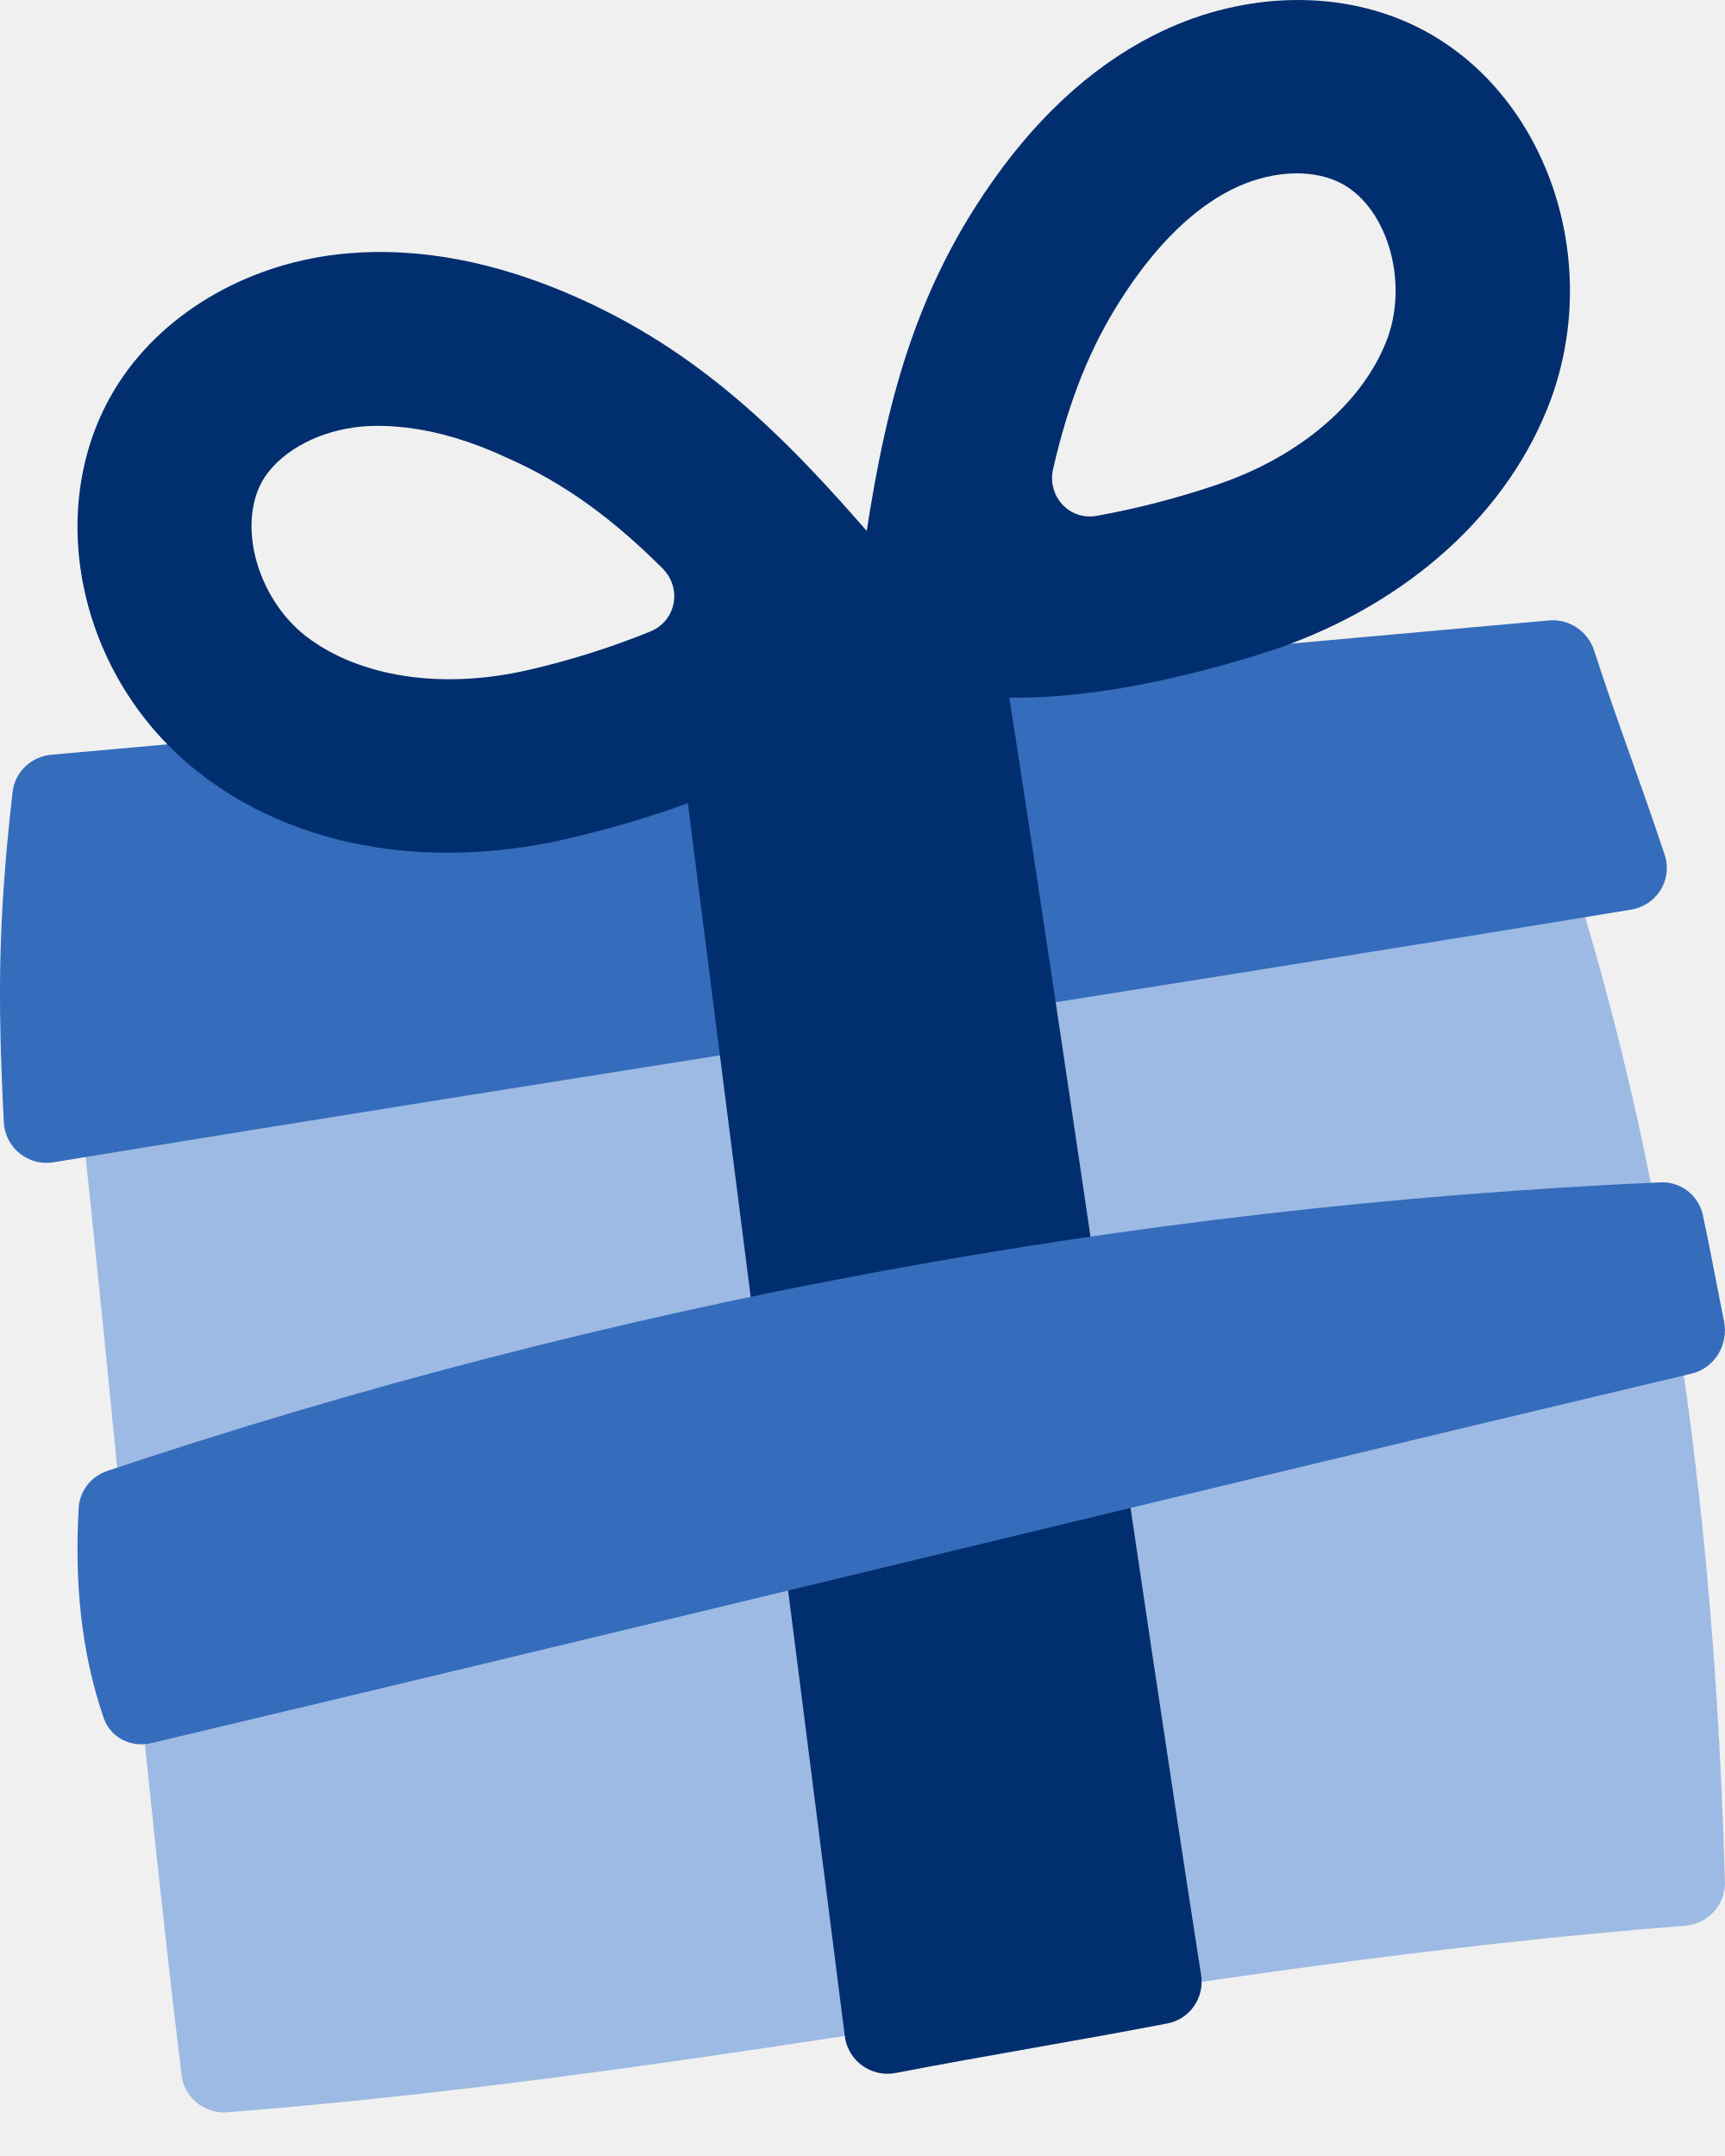
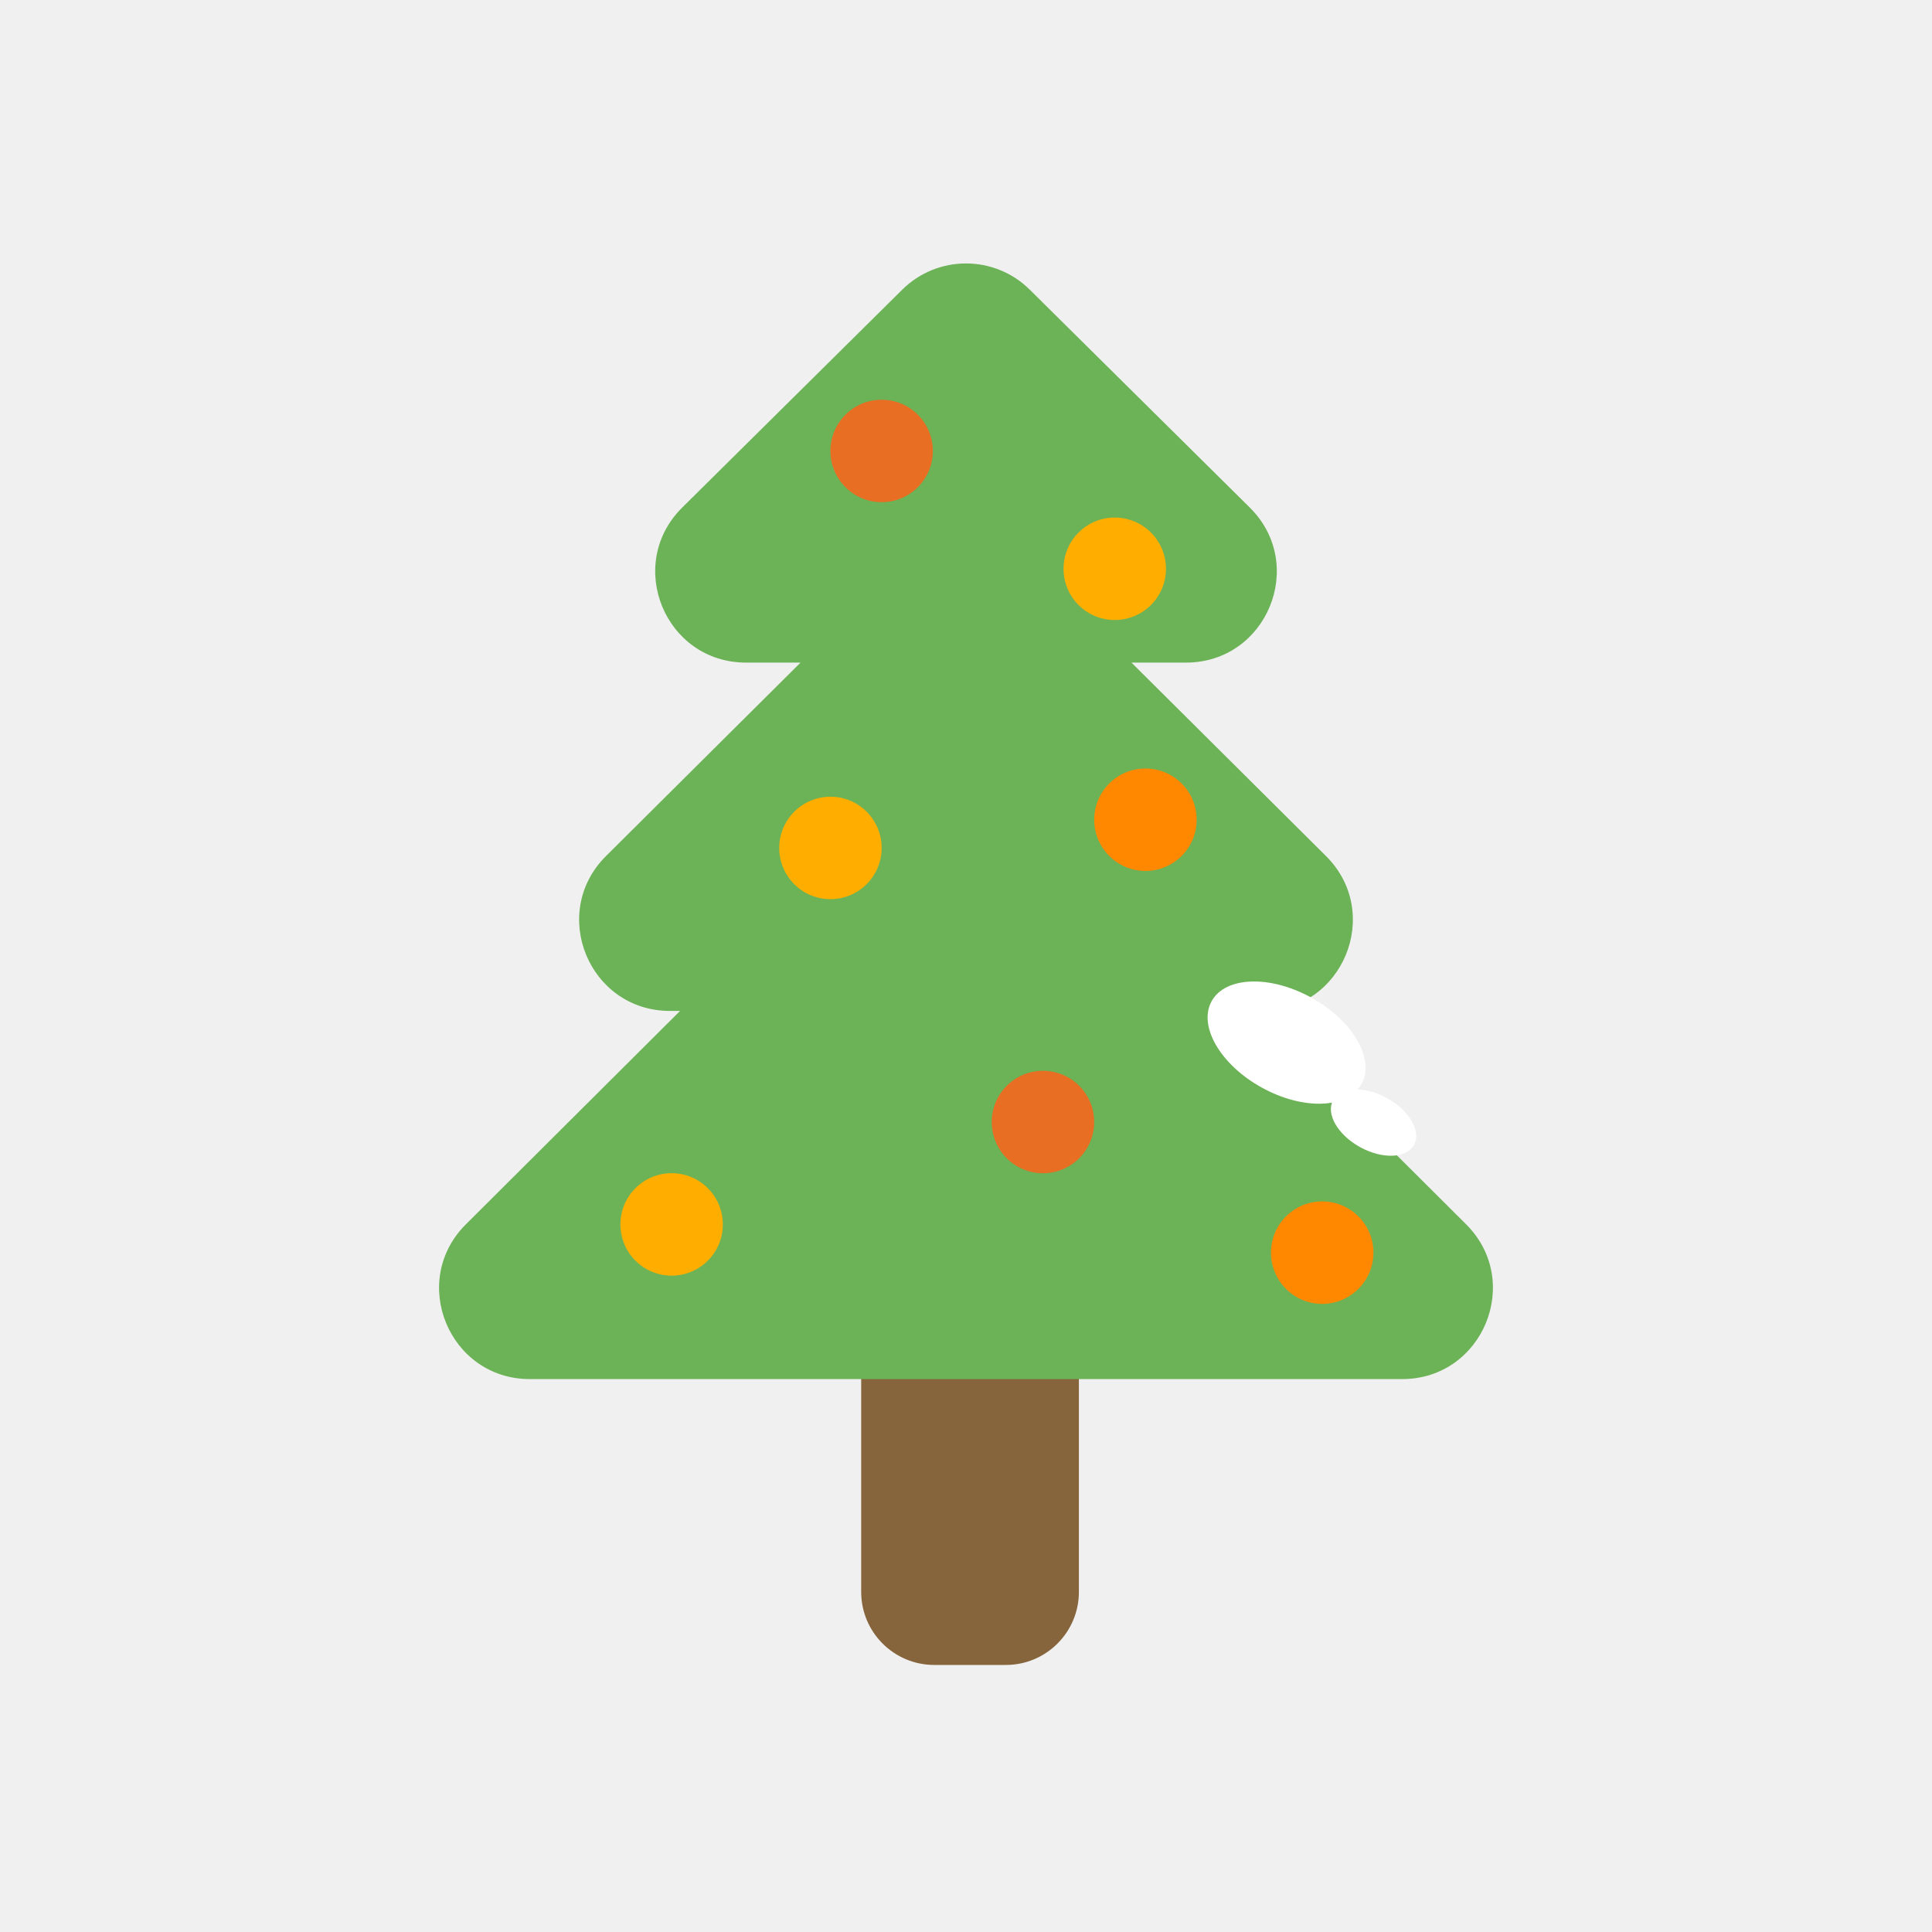
- <svg xmlns="http://www.w3.org/2000/svg" width="24" height="30" viewBox="0 0 24 30" fill="none">
-   <g id="Group 4486884">
-     <path id="Vector" d="M23.443 26.796C23.762 26.771 24.008 26.505 23.999 26.187C23.854 20.976 23.188 15.833 21.456 10.911C21.367 10.658 21.116 10.498 20.846 10.52C14.354 11.037 7.854 11.556 1.362 12.073C1.021 12.101 0.772 12.404 0.813 12.741C1.45 18.017 1.887 23.598 2.526 28.873C2.564 29.188 2.845 29.417 3.164 29.392C10.18 28.838 16.436 27.343 23.443 26.796Z" fill="#9CBAE3" />
-     <path id="Vector_2" d="M0.053 15.616C0.071 15.971 0.394 16.231 0.744 16.173C8.034 14.976 15.413 13.854 22.695 12.657C23.052 12.598 23.275 12.238 23.161 11.895C22.841 10.927 22.498 10.038 22.18 9.054C22.093 8.784 21.833 8.608 21.552 8.633C14.605 9.259 7.658 9.877 0.711 10.502C0.43 10.528 0.205 10.746 0.174 11.026C-0.026 12.805 -0.035 13.873 0.053 15.616Z" fill="#356DBC" />
-     <path id="Vector_3" d="M13.43 8.9C13.713 8.897 13.95 9.109 13.994 9.391C14.932 15.409 15.774 21.456 16.711 27.482C16.76 27.797 16.555 28.095 16.244 28.155C14.99 28.397 13.71 28.604 12.46 28.845C12.122 28.91 11.797 28.676 11.754 28.333C10.986 22.275 10.21 16.225 9.442 10.167C9.407 9.893 9.566 9.629 9.827 9.541C11.001 9.147 12.195 8.916 13.43 8.9Z" fill="#002E6E" />
-     <path id="Vector_4" d="M1.094 20.986C1.107 20.747 1.267 20.543 1.491 20.468C8.466 18.132 15.761 16.78 23.102 16.452C23.382 16.439 23.631 16.629 23.692 16.907C23.798 17.399 23.886 17.89 23.986 18.382C24.054 18.71 23.855 19.038 23.534 19.114C16.38 20.81 9.255 22.56 2.101 24.256C1.823 24.321 1.536 24.178 1.442 23.904C1.119 22.959 1.039 21.991 1.094 20.986Z" fill="#356DBC" />
-     <path id="Vector_5" d="M5.425 11.817C4.426 11.694 3.515 11.333 2.781 10.761C1.066 9.434 0.562 6.999 1.658 5.319C2.312 4.317 3.506 3.64 4.833 3.526C5.832 3.438 6.91 3.64 8.033 4.141C9.934 4.985 11.164 6.33 12.472 7.869L12.803 8.26C12.99 8.481 12.99 8.804 12.803 9.025L12.472 9.416C11.323 10.788 8.714 11.482 7.945 11.658C7.07 11.869 6.221 11.913 5.425 11.817ZM5.673 5.952C5.451 5.926 5.239 5.917 5.036 5.935C4.452 5.988 3.939 6.26 3.683 6.638C3.285 7.254 3.559 8.309 4.258 8.854C5.001 9.425 6.159 9.601 7.361 9.32C7.951 9.185 8.536 8.996 9.046 8.788C9.409 8.641 9.494 8.184 9.217 7.908C8.558 7.252 7.882 6.731 7.025 6.357C6.548 6.137 6.097 6.005 5.673 5.952Z" fill="#002E6E" />
-     <g id="Group">
-       <path id="Vector_6" d="M13.444 9.665C13.2 9.63 12.973 9.586 12.754 9.516L12.27 9.355C11.999 9.265 11.831 8.993 11.871 8.709L11.942 8.198C12.213 6.204 12.536 4.412 13.688 2.699C14.37 1.679 15.164 0.942 16.046 0.494C17.216 -0.104 18.569 -0.165 19.652 0.344C21.451 1.188 22.315 3.516 21.582 5.545C21.005 7.117 19.608 8.391 17.749 9.032C17.076 9.252 15.059 9.876 13.444 9.665ZM15.671 4.051C15.154 4.82 14.861 5.621 14.652 6.524C14.565 6.902 14.876 7.245 15.256 7.178C15.792 7.083 16.38 6.933 16.945 6.74C18.107 6.344 18.98 5.58 19.303 4.71C19.608 3.876 19.276 2.839 18.622 2.532C18.211 2.338 17.635 2.382 17.12 2.646C16.605 2.909 16.116 3.384 15.671 4.051Z" fill="#002E6E" />
-     </g>
-   </g>
+ <svg xmlns="http://www.w3.org/2000/svg" width="44" height="44" viewBox="0 0 44 44" fill="none">
+   <path d="M19.613 31.358C19.613 30.439 20.358 29.693 21.278 29.693H22.907C23.826 29.693 24.571 30.439 24.571 31.358V36.254C24.571 37.173 23.826 37.918 22.907 37.918H21.278C20.358 37.918 19.613 37.173 19.613 36.254V31.358Z" fill="#86643C" />
+   <path fill-rule="evenodd" clip-rule="evenodd" d="M20.548 6.597C21.352 5.801 22.648 5.801 23.452 6.597L28.463 11.559C29.773 12.857 28.854 15.09 27.01 15.09H25.768L30.198 19.495C31.504 20.794 30.584 23.023 28.743 23.023H28.512L33.389 27.882C34.693 29.181 33.773 31.408 31.932 31.408H12.068C10.227 31.408 9.307 29.181 10.611 27.882L15.488 23.023H15.257C13.416 23.023 12.496 20.794 13.802 19.495L18.232 15.09H16.99C15.146 15.09 14.228 12.857 15.537 11.559L20.548 6.597Z" fill="#6CB257" />
+   <path d="M31.279 28.528C31.279 29.172 30.756 29.695 30.112 29.695C29.468 29.695 28.945 29.172 28.945 28.528C28.945 27.884 29.468 27.361 30.112 27.361C30.756 27.361 31.279 27.884 31.279 28.528Z" fill="#FF8800" />
+   <path d="M27.253 18.669C27.253 19.313 26.731 19.835 26.087 19.835C25.442 19.835 24.92 19.313 24.92 18.669C24.92 18.024 25.442 17.502 26.087 17.502C26.731 17.502 27.253 18.024 27.253 18.669Z" fill="#FF8800" />
+   <path d="M26.554 12.954C26.554 13.598 26.032 14.12 25.387 14.12C24.743 14.12 24.221 13.598 24.221 12.954C24.221 12.309 24.743 11.787 25.387 11.787C26.032 11.787 26.554 12.309 26.554 12.954Z" fill="#FFAE00" />
+   <path d="M20.079 19.311C20.079 19.955 19.557 20.478 18.913 20.478C18.268 20.478 17.746 19.955 17.746 19.311C17.746 18.667 18.268 18.145 18.913 18.145C19.557 18.145 20.079 18.667 20.079 19.311Z" fill="#FFAE00" />
+   <path d="M16.462 27.885C16.462 28.53 15.94 29.052 15.296 29.052C14.651 29.052 14.129 28.53 14.129 27.885C14.129 27.241 14.651 26.719 15.296 26.719C15.94 26.719 16.462 27.241 16.462 27.885Z" fill="#FFAE00" />
+   <path d="M24.919 25.553C24.919 26.198 24.397 26.72 23.753 26.72C23.108 26.72 22.586 26.198 22.586 25.553C22.586 24.909 23.108 24.387 23.753 24.387C24.397 24.387 24.919 24.909 24.919 25.553Z" fill="#E76E23" />
+   <path d="M21.245 10.27C21.245 10.914 20.723 11.437 20.079 11.437C19.434 11.437 18.912 10.914 18.912 10.27C18.912 9.626 19.434 9.104 20.079 9.104C20.723 9.104 21.245 9.626 21.245 10.27Z" fill="#E76E23" />
+   <path d="M31.007 24.688C30.694 25.253 29.677 25.289 28.735 24.768C27.792 24.247 27.282 23.367 27.594 22.801C27.907 22.236 28.924 22.2 29.866 22.721C30.809 23.242 31.319 24.122 31.007 24.688Z" fill="white" />
+   <path d="M32.203 26.076C32.032 26.384 31.482 26.405 30.973 26.124C30.464 25.843 30.19 25.365 30.36 25.057C30.53 24.75 31.081 24.728 31.589 25.009C32.098 25.291 32.373 25.768 32.203 26.076Z" fill="white" />
</svg>
